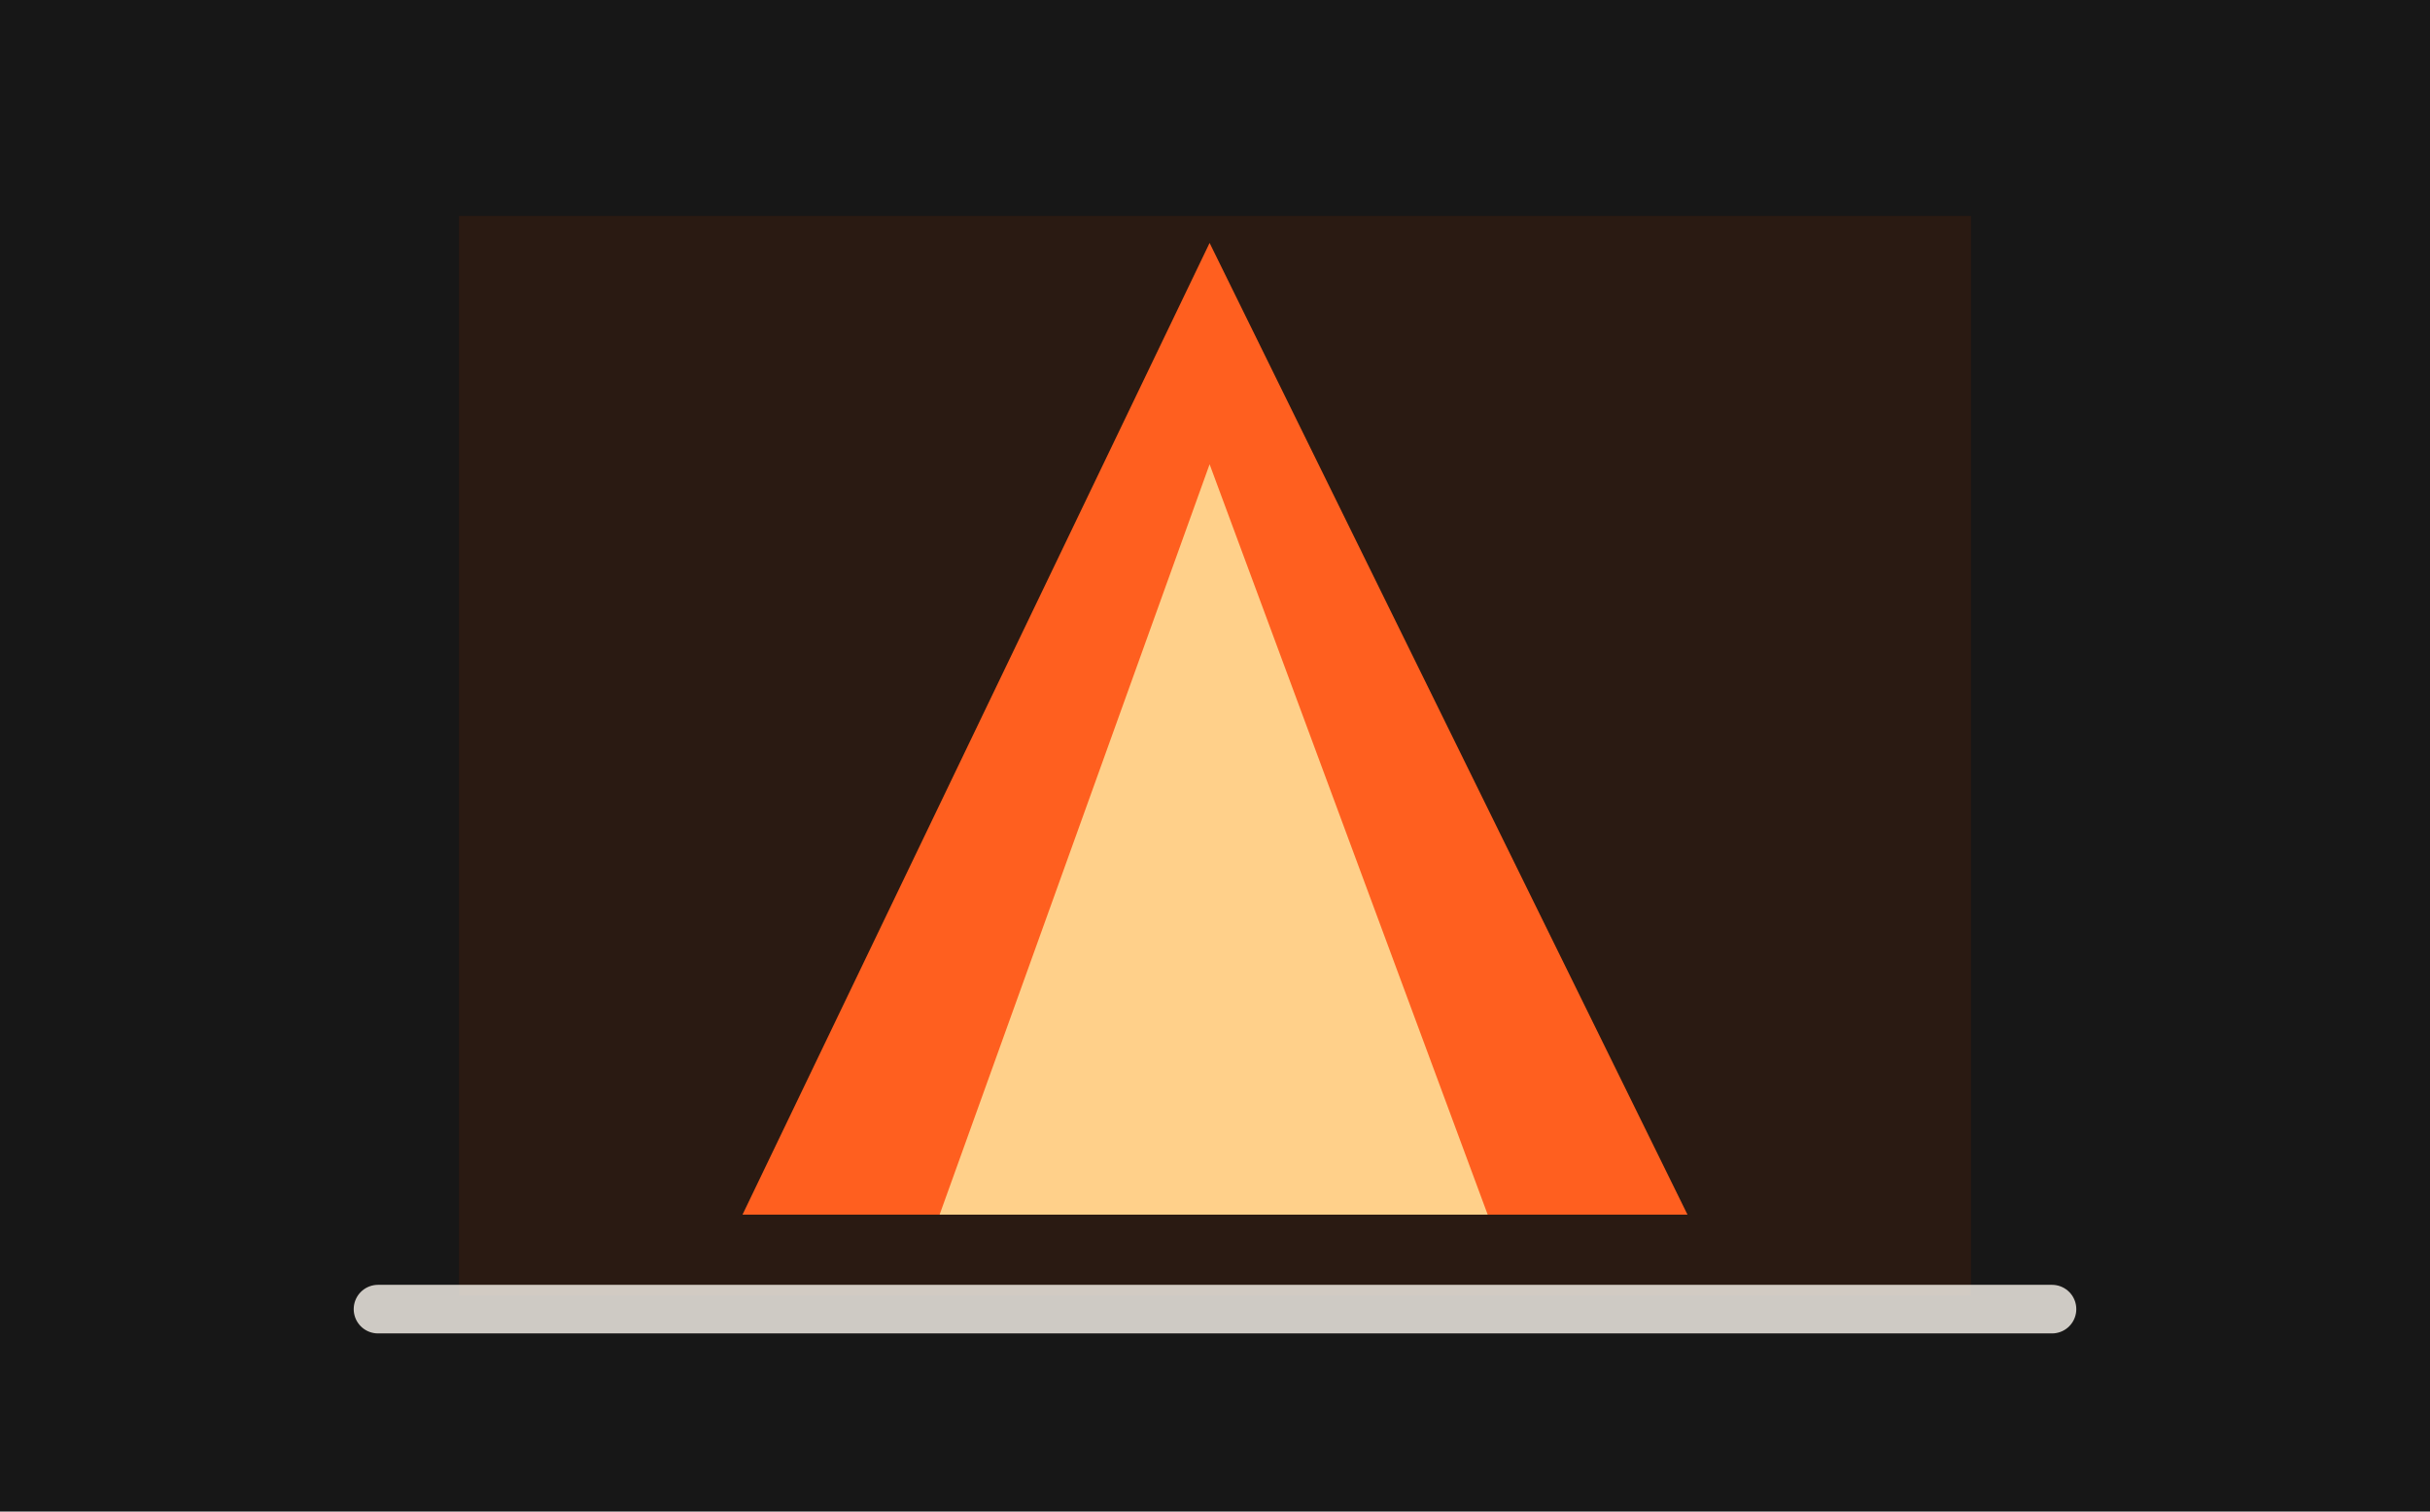
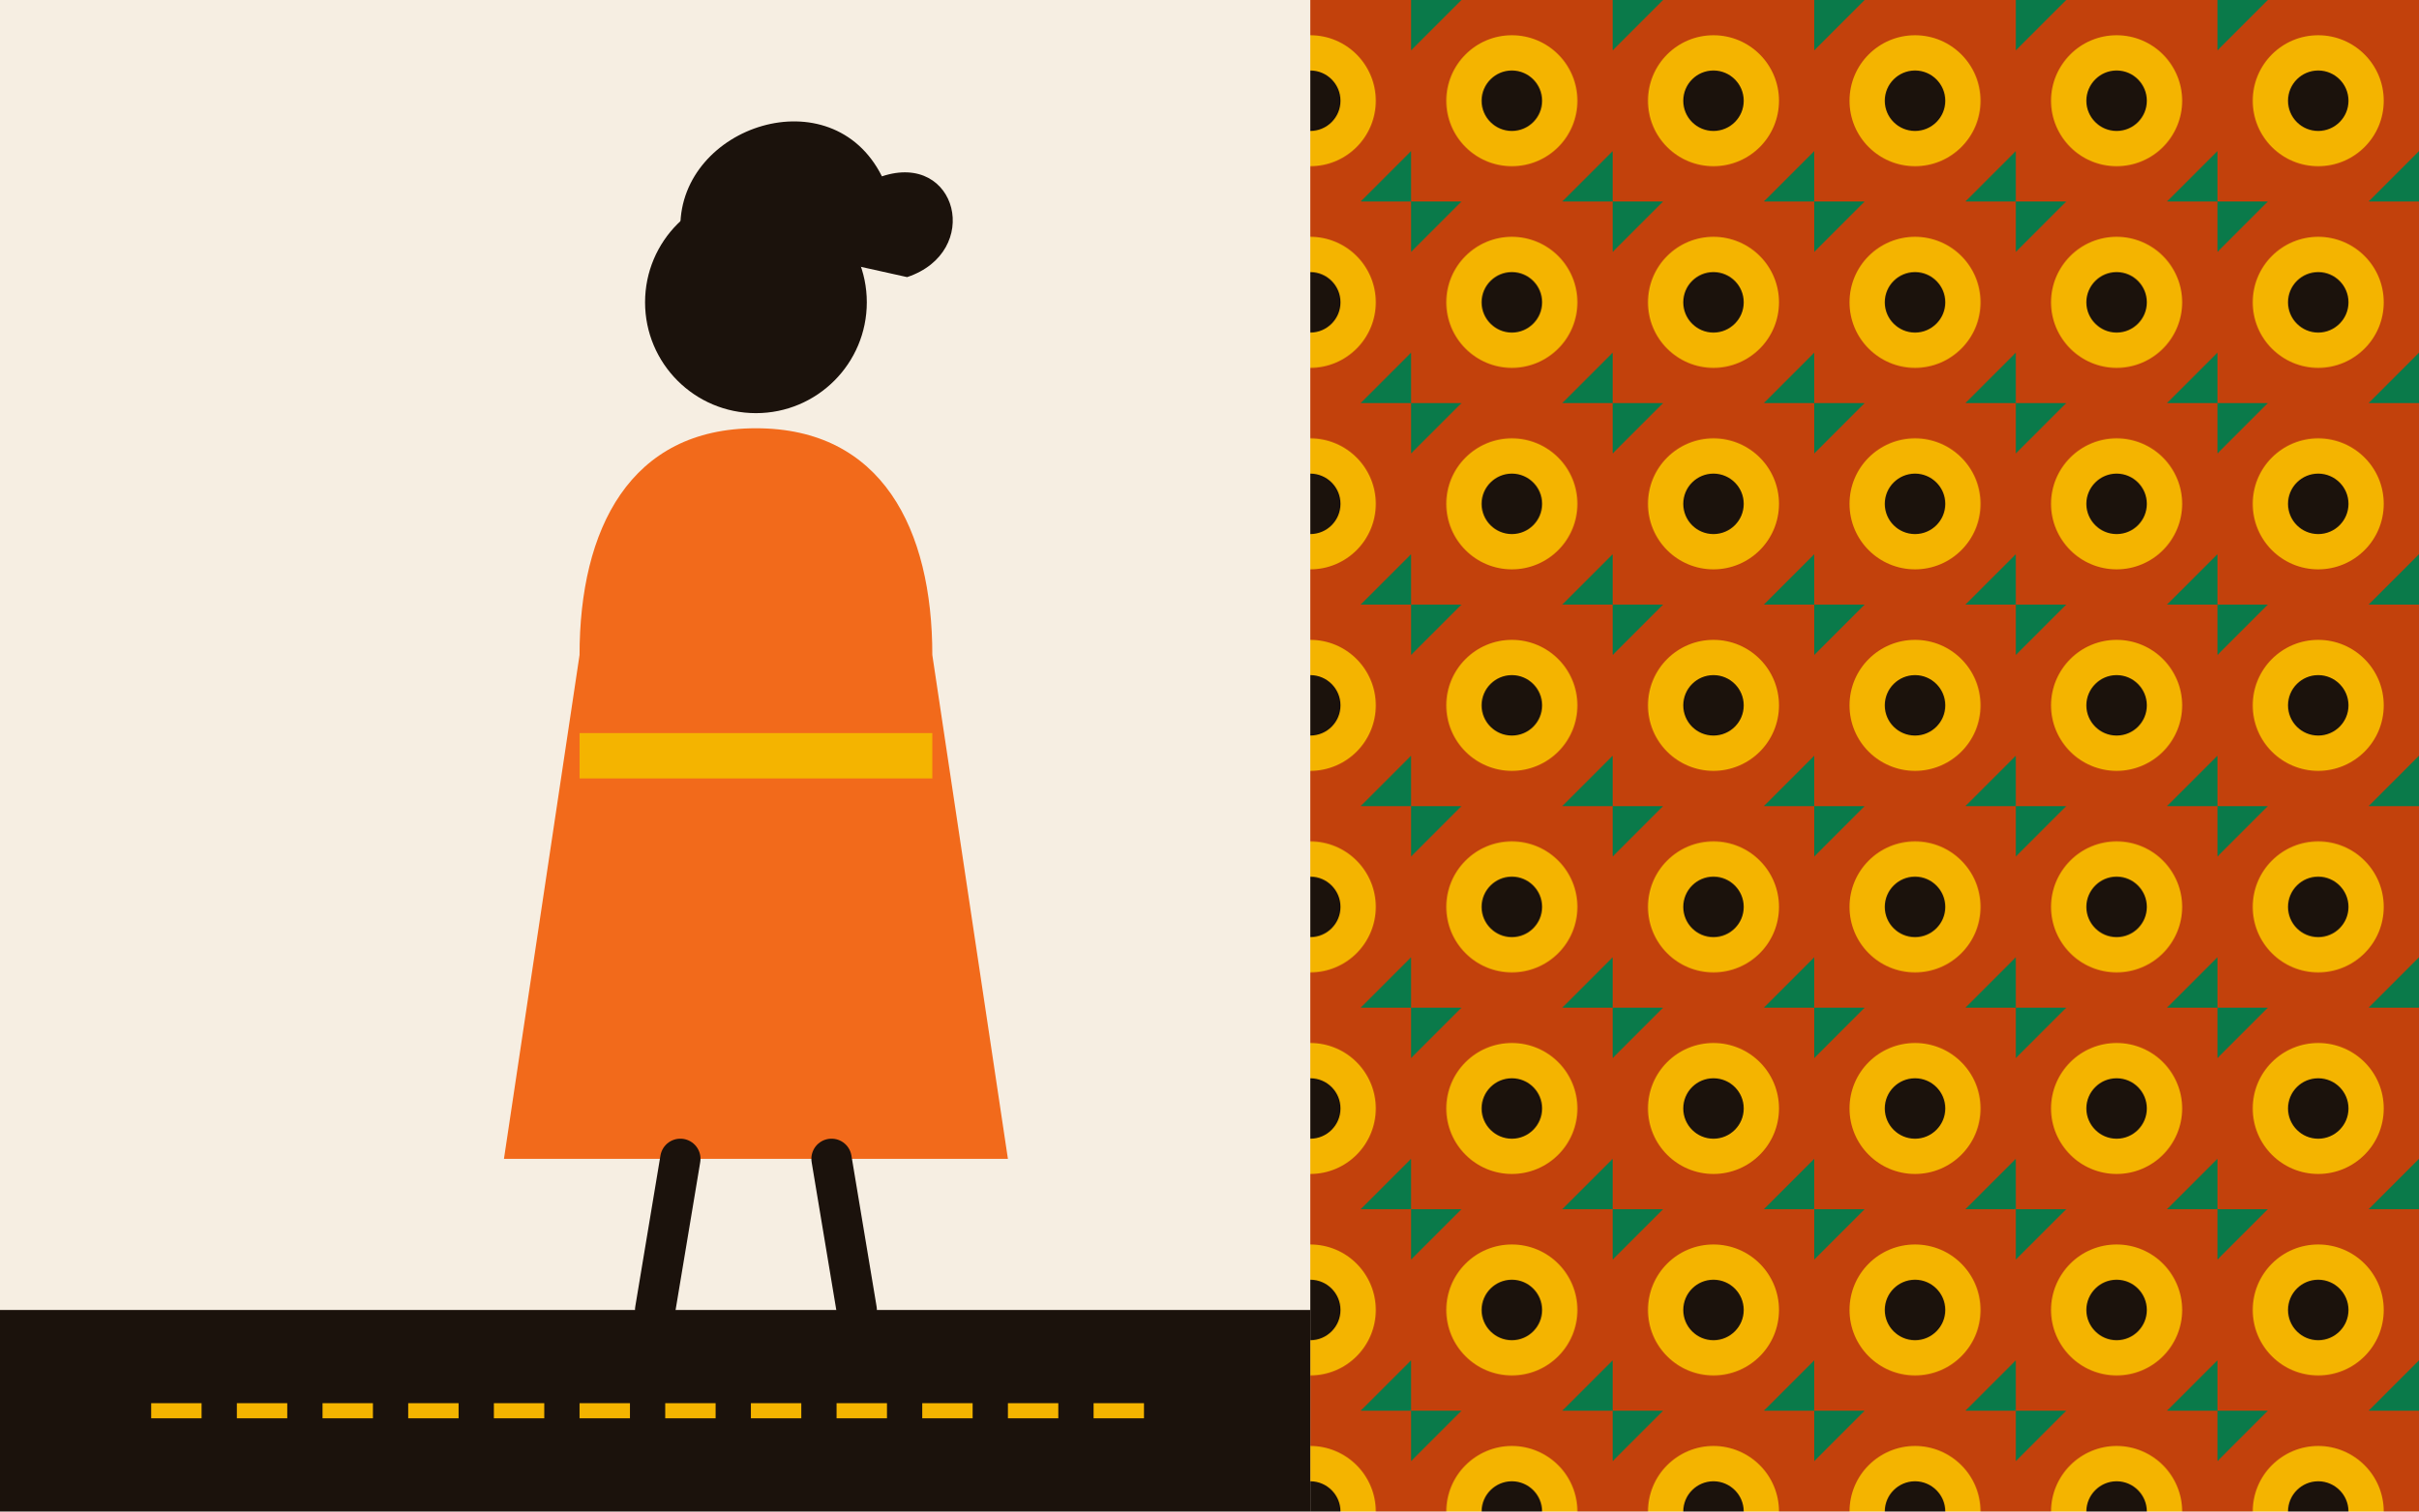
- <svg xmlns="http://www.w3.org/2000/svg" viewBox="0 0 900 560">
-   <rect width="900" height="560" fill="#171717" />
-   <path d="M170 80h560v400H170z" fill="#2a1a12" />
-   <path d="M275 450 448 90l177 360z" fill="#ff5f1f" />
-   <path d="M348 450 448 172l103 278z" fill="#ffd08a" />
-   <path d="M140 485h620" stroke="#f7f2ea" stroke-width="18" stroke-linecap="round" opacity=".82" />
+ <svg xmlns="http://www.w3.org/2000/svg" viewBox="0 0 960 600" role="img" aria-label="Affiche défilé de mode : silhouette et tissu wax">
+   <rect width="960" height="600" fill="#f6eee2" />
+   <defs>
+     <pattern id="w" width="80" height="80" patternUnits="userSpaceOnUse">
+       <rect width="80" height="80" fill="#c2410c" />
+       <circle cx="40" cy="40" r="26" fill="#f4b400" />
+       <circle cx="40" cy="40" r="12" fill="#1b120c" />
+       <path d="M0 0h20L0 20zM80 80H60l20-20z" fill="#0a7a4a" />
+     </pattern>
+   </defs>
+   <rect x="520" y="0" width="440" height="600" fill="url(#w)" />
+   <rect x="0" y="520" width="520" height="80" fill="#1b120c" />
+   <g fill="#1b120c">
+     <circle cx="300" cy="120" r="44" />
+     <path d="M270 90c0-40 60-60 80-20 30-10 40 30 10 40z" fill="#1b120c" />
+     <path d="M300 170c50 0 70 40 70 90l30 200h-200l30-200c0-50 20-90 70-90z" fill="#f26a1b" />
+     <path d="M230 300h140" stroke="#f4b400" stroke-width="18" />
+     <path d="M270 460l-10 60M330 460l10 60" stroke="#1b120c" stroke-width="16" stroke-linecap="round" />
+   </g>
+   <path d="M60 560h400" stroke="#f4b400" stroke-width="6" stroke-dasharray="20 14" />
</svg>
